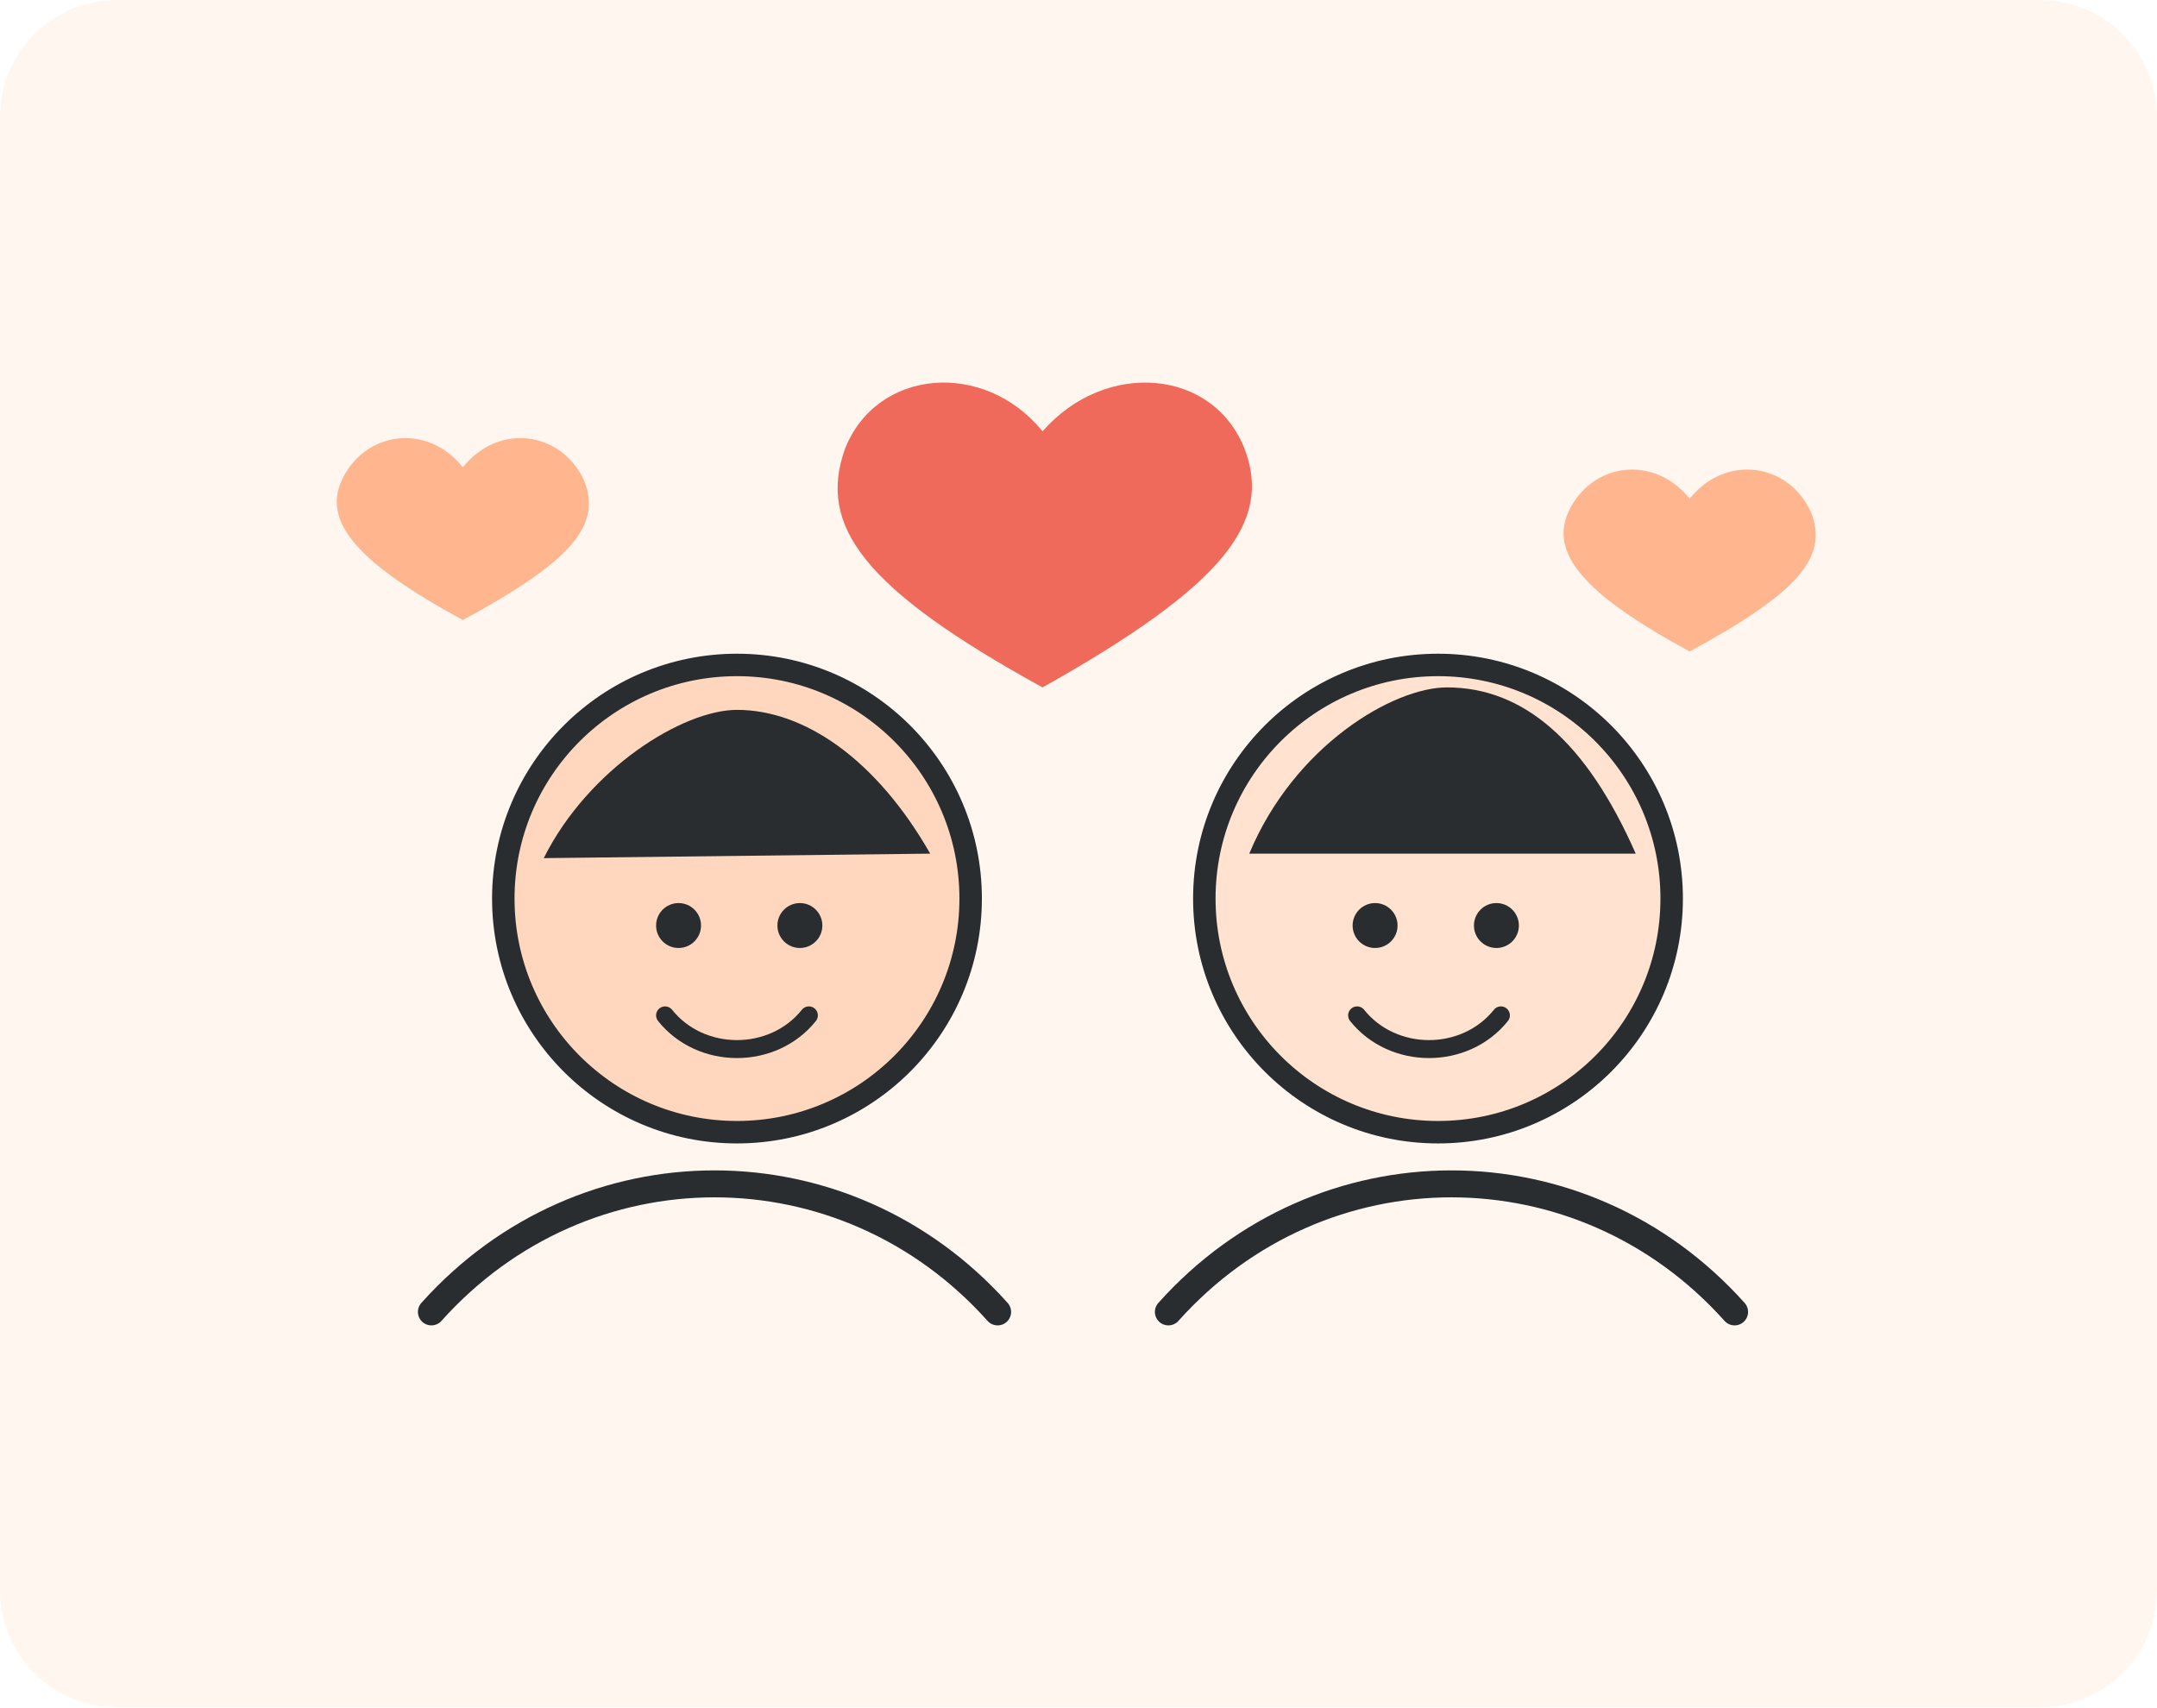
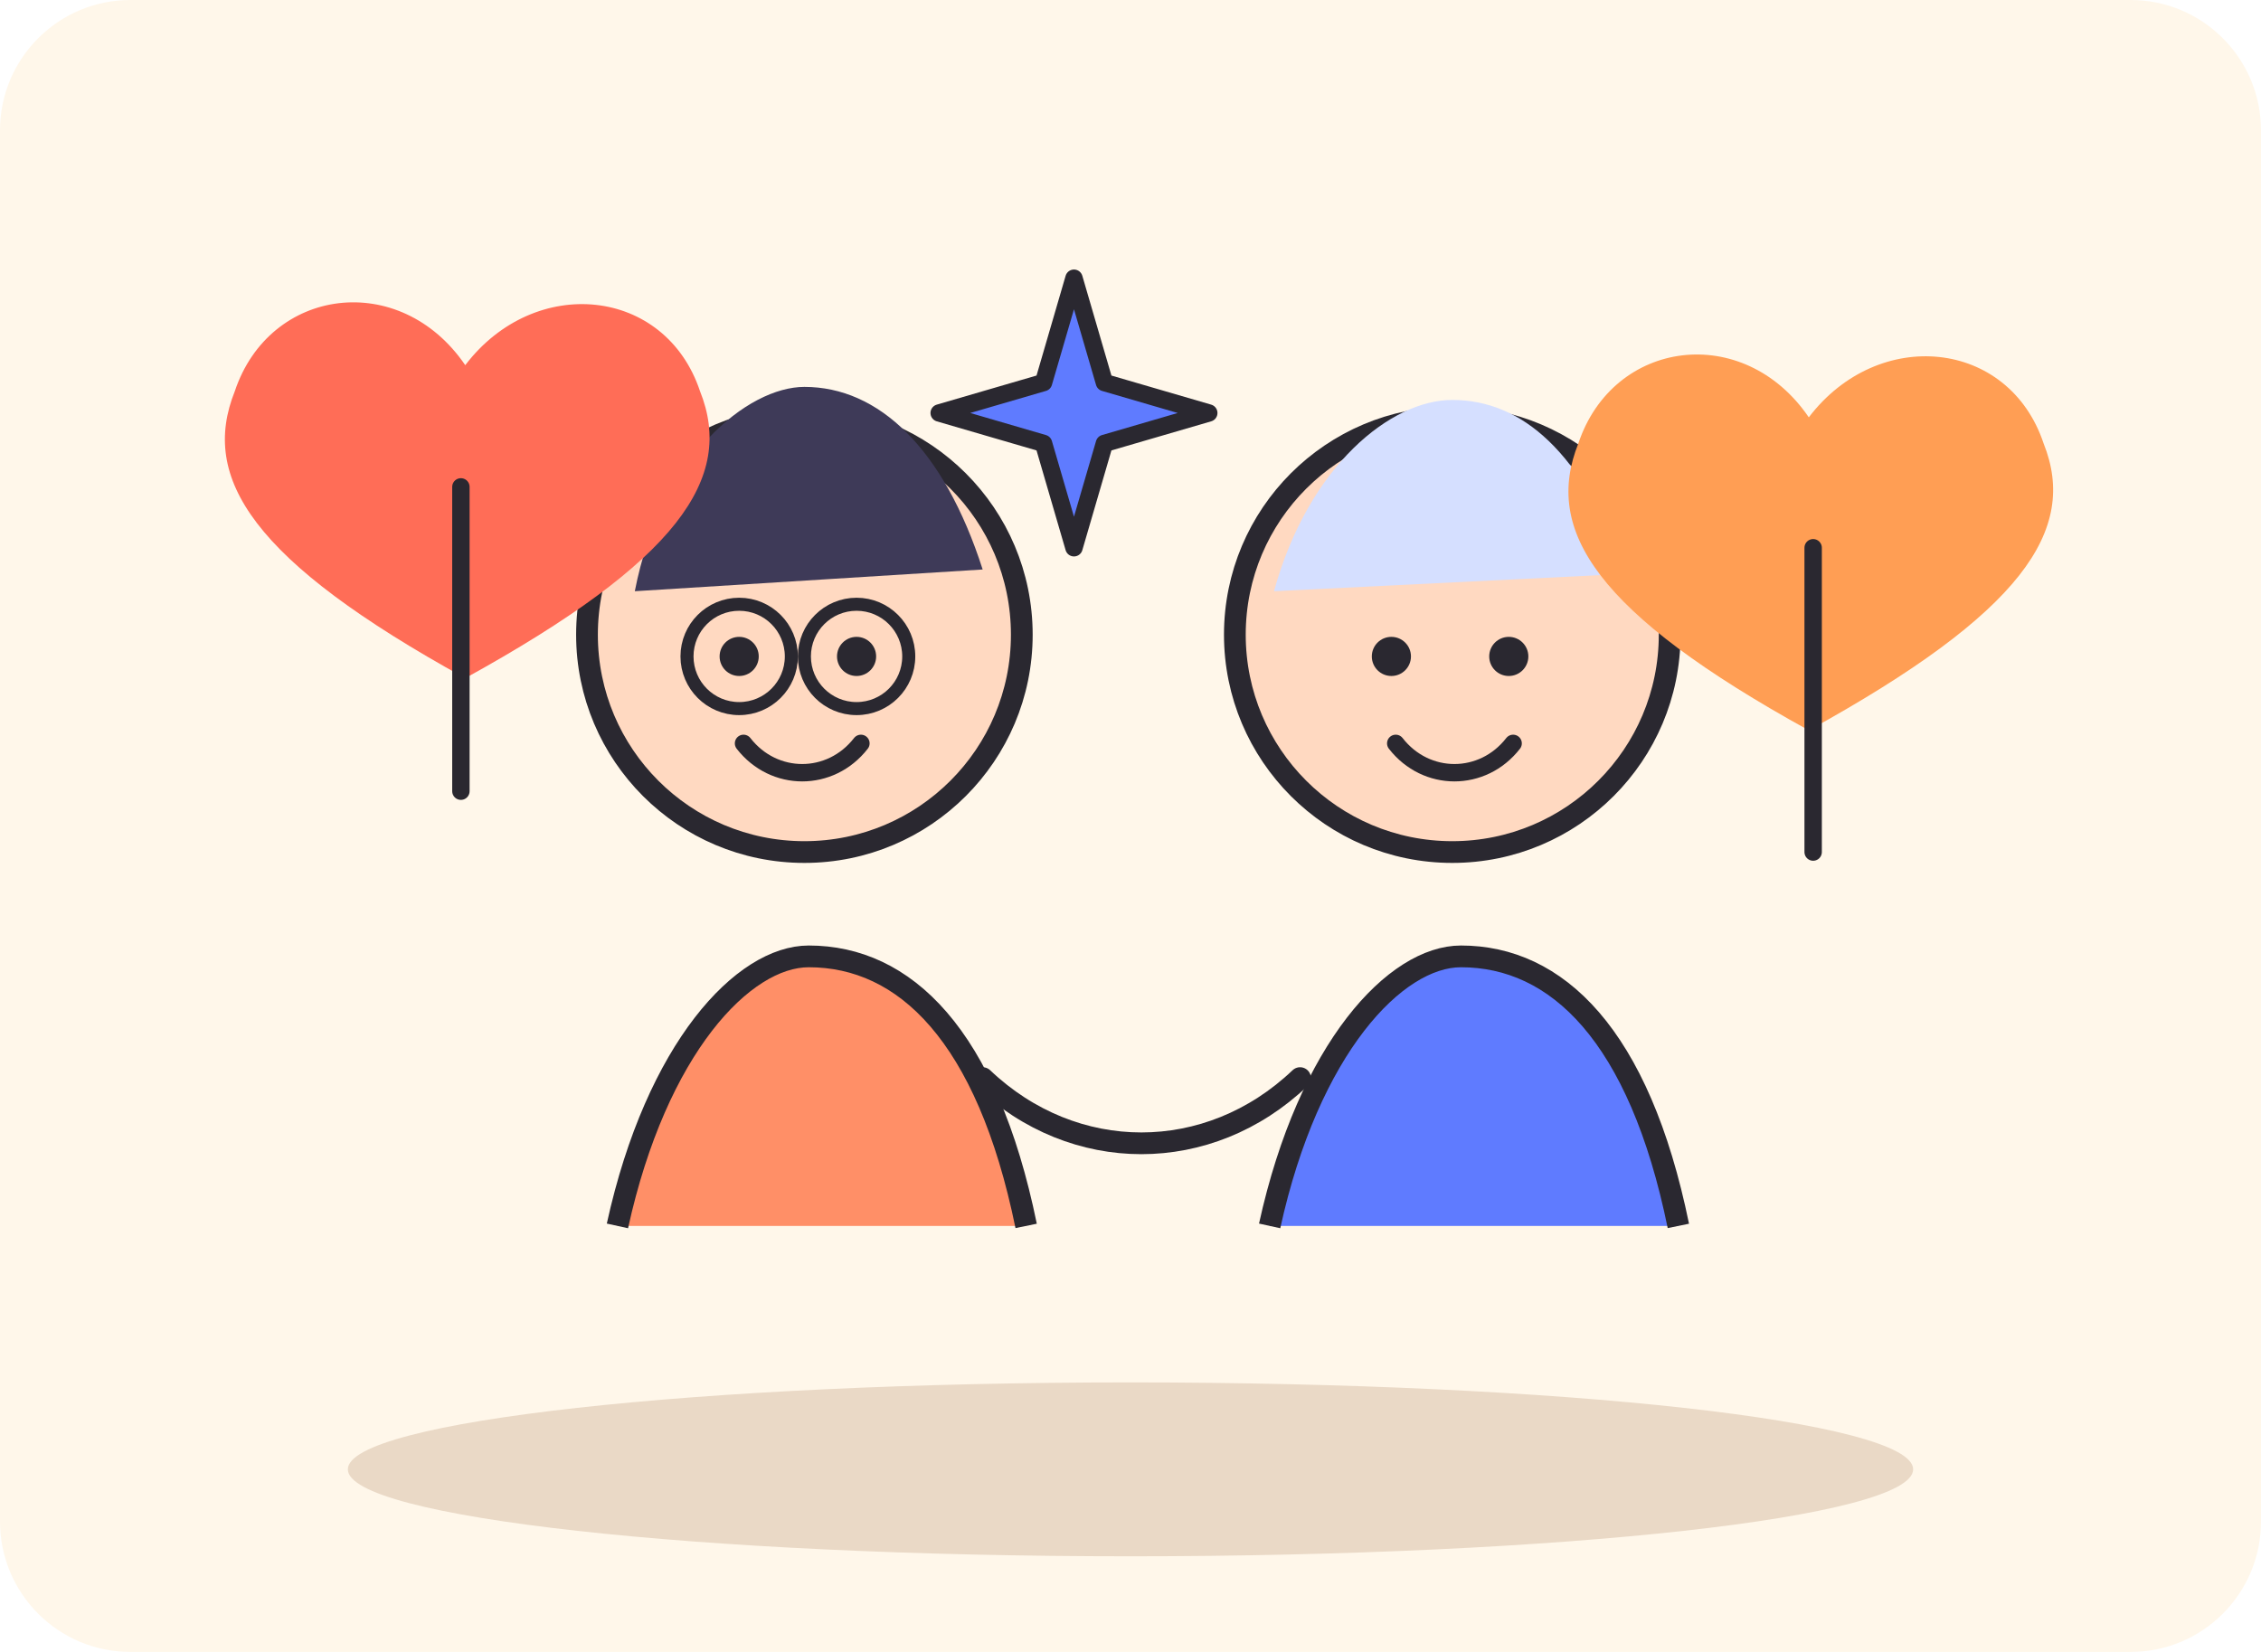
- <svg xmlns="http://www.w3.org/2000/svg" viewBox="0 0 480 380" role="img" aria-labelledby="title desc">
-   <rect width="480" height="380" rx="26" fill="#fff7ef" />
-   <path d="M96 292c34-38 92-38 126 0" fill="none" stroke="#2a2d2f" stroke-width="6" stroke-linecap="round" />
-   <path d="M260 292c34-38 92-38 126 0" fill="none" stroke="#2a2d2f" stroke-width="6" stroke-linecap="round" />
-   <circle cx="164" cy="200" r="52" fill="#ffd7bf" stroke="#2a2d2f" stroke-width="5" />
-   <circle cx="320" cy="200" r="52" fill="#ffe2cf" stroke="#2a2d2f" stroke-width="5" />
-   <path d="M121 191c10-20 31-33 43-33 15 0 31 11 43 32" fill="#2a2d2f" />
-   <path d="M278 190c10-24 32-37 44-37 17 0 31 12 42 37" fill="#2a2d2f" />
-   <circle cx="151" cy="206" r="5" fill="#2a2d2f" />
-   <circle cx="178" cy="206" r="5" fill="#2a2d2f" />
-   <circle cx="306" cy="206" r="5" fill="#2a2d2f" />
-   <circle cx="333" cy="206" r="5" fill="#2a2d2f" />
-   <path d="M148 226c8 10 24 10 32 0" fill="none" stroke="#2a2d2f" stroke-width="4" stroke-linecap="round" />
-   <path d="M302 226c8 10 24 10 32 0" fill="none" stroke="#2a2d2f" stroke-width="4" stroke-linecap="round" />
-   <path d="M232 96c14-16 38-14 45 4 6 16-4 30-45 53-40-22-50-36-44-53 7-18 31-20 44-4z" fill="#ef6a5b" />
-   <path d="M103 104c8-10 22-8 27 3 4 10-3 18-27 31-24-13-31-22-27-31 5-11 19-13 27-3z" fill="#ffb58d" />
-   <path d="M376 111c8-10 22-8 27 3 4 10-3 18-27 31-24-13-31-22-27-31 5-11 19-13 27-3z" fill="#ffb58d" />
+ <svg xmlns="http://www.w3.org/2000/svg" viewBox="0 0 520 380" role="img" aria-labelledby="title desc">
+   <rect width="520" height="380" rx="30" fill="#fff7ea" />
+   <ellipse cx="260" cy="338" rx="180" ry="20" fill="#ead9c6" />
+   <circle cx="185" cy="146" r="50" fill="#ffd9c1" stroke="#2a2830" stroke-width="5" />
+   <path d="M146 136c6-31 26-47 39-47 17 0 32 14 41 42" fill="#3e3a58" />
+   <circle cx="170" cy="151" r="4.5" fill="#2a2830" />
+   <circle cx="197" cy="151" r="4.5" fill="#2a2830" />
+   <circle cx="170" cy="151" r="12" fill="none" stroke="#2a2830" stroke-width="3" />
+   <circle cx="197" cy="151" r="12" fill="none" stroke="#2a2830" stroke-width="3" />
+   <path d="M171 171c7 9 20 9 27 0" fill="none" stroke="#2a2830" stroke-width="4" stroke-linecap="round" />
+   <path d="M142 282c9-41 29-62 44-62 22 0 41 18 50 62" fill="#ff8f67" stroke="#2a2830" stroke-width="5" stroke-linejoin="round" />
+   <circle cx="334" cy="146" r="50" fill="#ffd9c1" stroke="#2a2830" stroke-width="5" />
+   <path d="M293 136c8-29 27-44 41-44 16 0 30 12 40 40" fill="#d5dfff" />
+   <circle cx="320" cy="151" r="4.5" fill="#2a2830" />
+   <circle cx="347" cy="151" r="4.5" fill="#2a2830" />
+   <path d="M321 171c7 9 20 9 27 0" fill="none" stroke="#2a2830" stroke-width="4" stroke-linecap="round" />
+   <path d="M292 282c9-41 29-62 44-62 22 0 41 18 50 62" fill="#5f7bff" stroke="#2a2830" stroke-width="5" stroke-linejoin="round" />
+   <path d="M226 248c21 20 52 20 73 0" fill="none" stroke="#2a2830" stroke-width="5" stroke-linecap="round" />
+   <path d="M107 84c16-21 46-18 54 6 8 20-5 39-54 66-49-27-61-46-53-66 8-24 38-28 53-6z" fill="#ff6d57" />
+   <path d="M416 96c16-21 46-18 54 6 8 20-5 39-54 66-49-27-61-46-53-66 8-24 38-28 53-6z" fill="#ff9e54" />
+   <path d="M247 64l7 24 24 7-24 7-7 24-7-24-24-7 24-7z" fill="#5f7bff" stroke="#2a2830" stroke-width="4" stroke-linejoin="round" />
+   <path d="M106 112v70M417 126v70" stroke="#2a2830" stroke-width="4" stroke-linecap="round" />
</svg>
